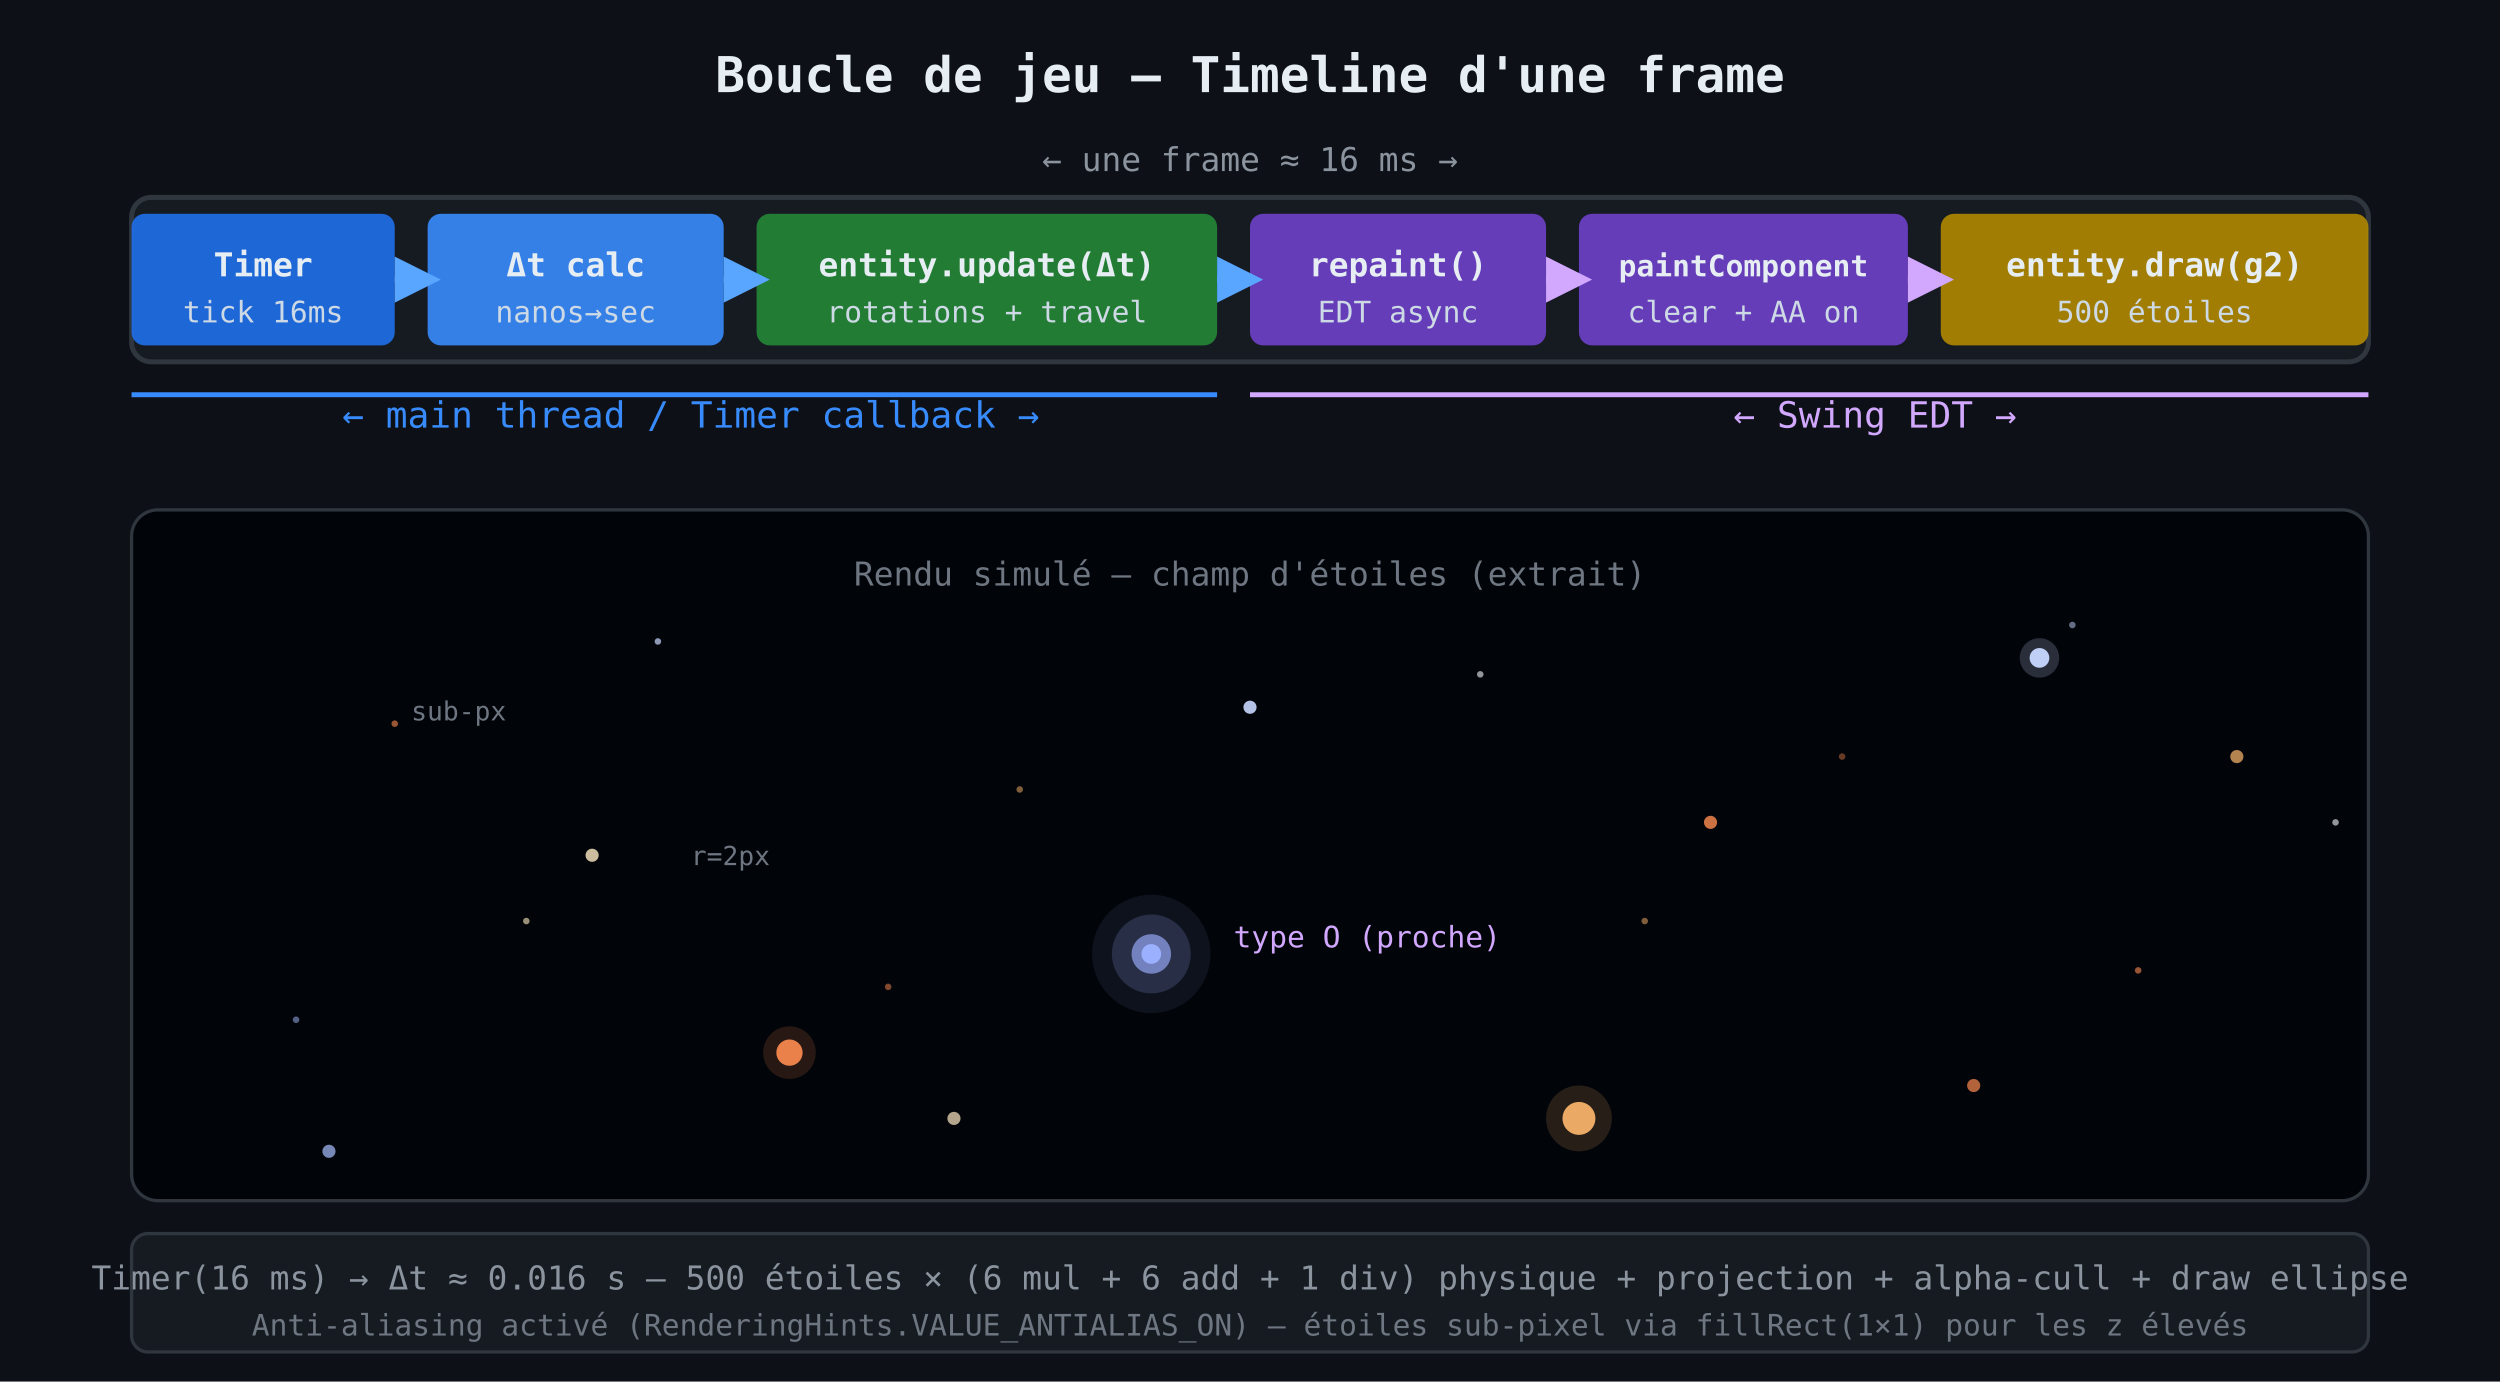
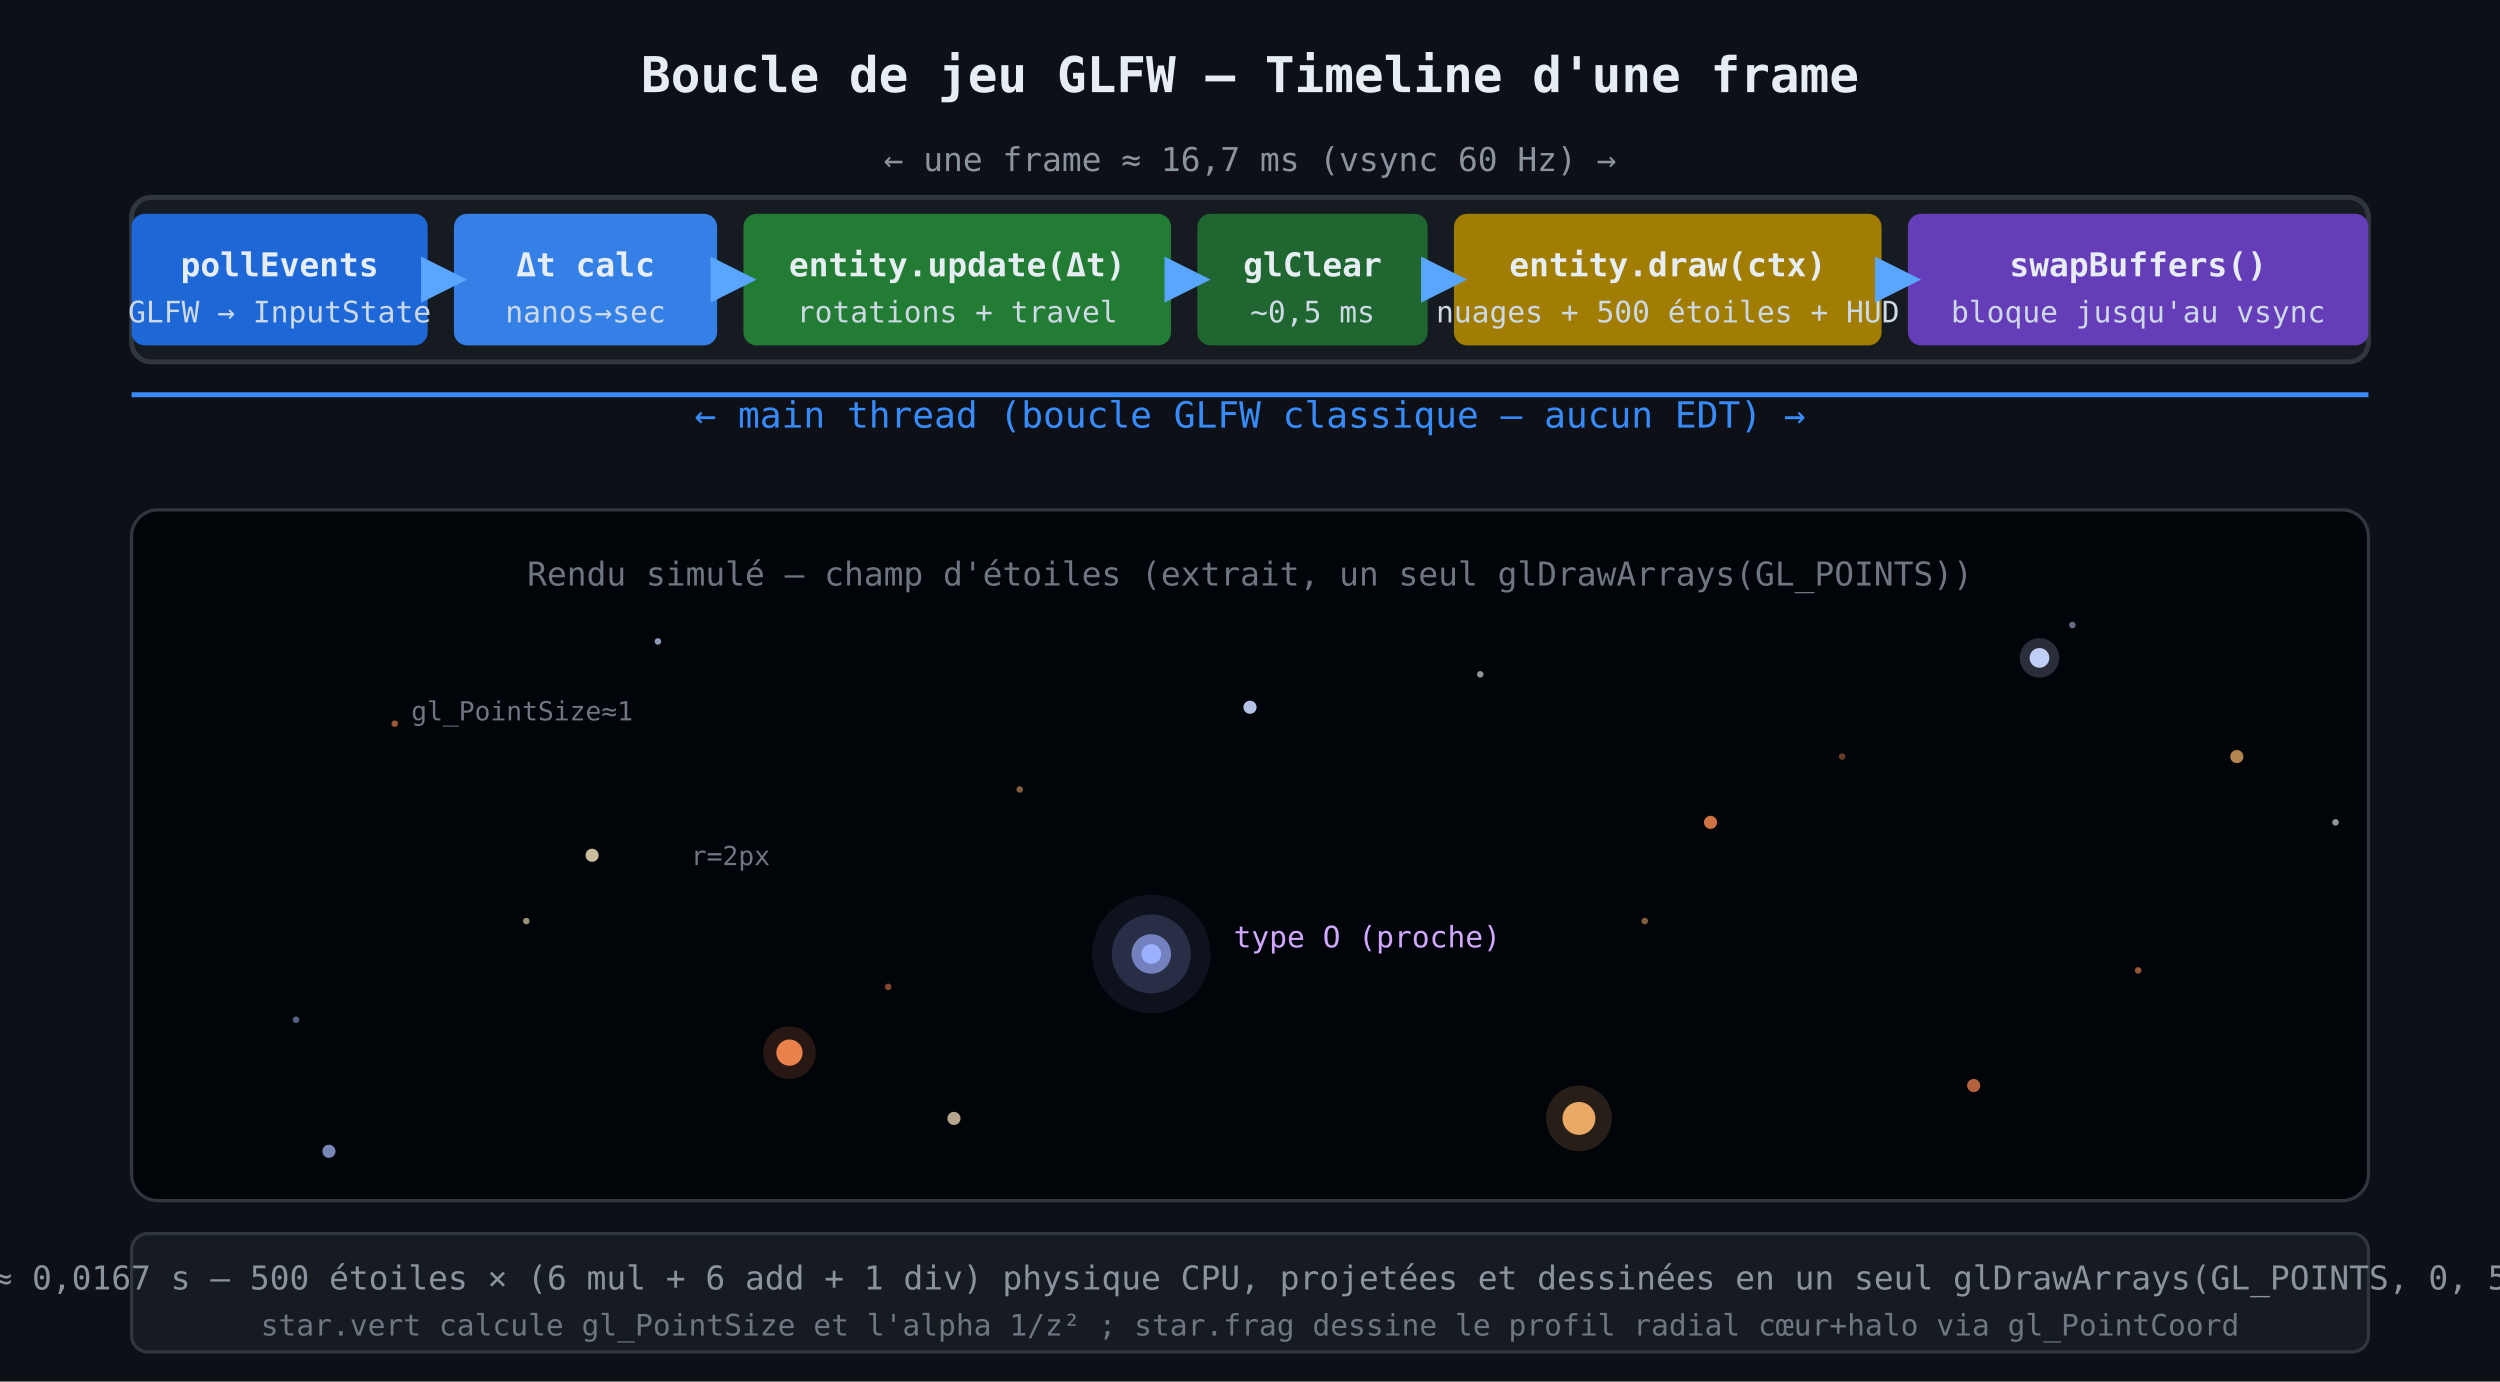
<svg xmlns="http://www.w3.org/2000/svg" viewBox="0 0 760 420" width="760" height="420" font-family="monospace, sans-serif">
  <rect width="760" height="420" fill="#0d1117" />
-   <text x="380" y="28" fill="#e6edf3" font-size="15" font-weight="bold" text-anchor="middle">Boucle de jeu — Timeline d'une frame</text>
+   <text x="380" y="28" fill="#e6edf3" font-size="15" font-weight="bold" text-anchor="middle">Boucle de jeu GLFW — Timeline d'une frame</text>
  <rect x="40" y="60" width="680" height="50" rx="6" fill="#161b22" stroke="#30363d" stroke-width="1.5" />
-   <text x="380" y="52" fill="#8b949e" font-size="10" text-anchor="middle">← une frame ≈ 16 ms →</text>
-   <rect x="40" y="65" width="80" height="40" rx="4" fill="#1f6feb" opacity="0.9" />
-   <text x="80" y="84" fill="#e6edf3" font-size="10" font-weight="bold" text-anchor="middle">Timer</text>
-   <text x="80" y="98" fill="#cdd9e5" font-size="9" text-anchor="middle">tick 16ms</text>
-   <rect x="130" y="65" width="90" height="40" rx="4" fill="#388bfd" opacity="0.9" />
-   <text x="175" y="84" fill="#e6edf3" font-size="10" font-weight="bold" text-anchor="middle">Δt calc</text>
-   <text x="175" y="98" fill="#cdd9e5" font-size="9" text-anchor="middle">nanos→sec</text>
-   <rect x="230" y="65" width="140" height="40" rx="4" fill="#238636" opacity="0.9" />
-   <text x="300" y="84" fill="#e6edf3" font-size="10" font-weight="bold" text-anchor="middle">entity.update(Δt)</text>
-   <text x="300" y="98" fill="#cdd9e5" font-size="9" text-anchor="middle">rotations + travel</text>
-   <rect x="380" y="65" width="90" height="40" rx="4" fill="#6e40c9" opacity="0.9" />
-   <text x="425" y="84" fill="#e6edf3" font-size="10" font-weight="bold" text-anchor="middle">repaint()</text>
-   <text x="425" y="98" fill="#cdd9e5" font-size="9" text-anchor="middle">EDT async</text>
-   <rect x="480" y="65" width="100" height="40" rx="4" fill="#6e40c9" opacity="0.9" />
-   <text x="530" y="84" fill="#e6edf3" font-size="9" font-weight="bold" text-anchor="middle">paintComponent</text>
-   <text x="530" y="98" fill="#cdd9e5" font-size="9" text-anchor="middle">clear + AA on</text>
-   <rect x="590" y="65" width="130" height="40" rx="4" fill="#b08800" opacity="0.9" />
-   <text x="655" y="84" fill="#e6edf3" font-size="10" font-weight="bold" text-anchor="middle">entity.draw(g2)</text>
-   <text x="655" y="98" fill="#cdd9e5" font-size="9" text-anchor="middle">500 étoiles</text>
-   <line x1="120" y1="85" x2="130" y2="85" stroke="#58a6ff" stroke-width="2" marker-end="url(#a)" />
-   <line x1="220" y1="85" x2="230" y2="85" stroke="#58a6ff" stroke-width="2" marker-end="url(#a)" />
-   <line x1="370" y1="85" x2="380" y2="85" stroke="#58a6ff" stroke-width="2" marker-end="url(#a)" />
-   <line x1="470" y1="85" x2="480" y2="85" stroke="#d2a8ff" stroke-width="2" marker-end="url(#ap)" />
-   <line x1="580" y1="85" x2="590" y2="85" stroke="#d2a8ff" stroke-width="2" marker-end="url(#ap)" />
-   <text x="210" y="130" fill="#388bfd" font-size="11" text-anchor="middle">← main thread / Timer callback →</text>
-   <text x="570" y="130" fill="#d2a8ff" font-size="11" text-anchor="middle">← Swing EDT →</text>
-   <line x1="40" y1="120" x2="370" y2="120" stroke="#388bfd" stroke-width="1.5" stroke-dasharray="0" />
-   <line x1="380" y1="120" x2="720" y2="120" stroke="#d2a8ff" stroke-width="1.5" stroke-dasharray="0" />
+   <text x="380" y="52" fill="#8b949e" font-size="10" text-anchor="middle">← une frame ≈ 16,7 ms (vsync 60 Hz) →</text>
+   <rect x="40" y="65" width="90" height="40" rx="4" fill="#1f6feb" opacity="0.9" />
+   <text x="85" y="84" fill="#e6edf3" font-size="10" font-weight="bold" text-anchor="middle">pollEvents</text>
+   <text x="85" y="98" fill="#cdd9e5" font-size="9" text-anchor="middle">GLFW → InputState</text>
+   <rect x="138" y="65" width="80" height="40" rx="4" fill="#388bfd" opacity="0.9" />
+   <text x="178" y="84" fill="#e6edf3" font-size="10" font-weight="bold" text-anchor="middle">Δt calc</text>
+   <text x="178" y="98" fill="#cdd9e5" font-size="9" text-anchor="middle">nanos→sec</text>
+   <rect x="226" y="65" width="130" height="40" rx="4" fill="#238636" opacity="0.9" />
+   <text x="291" y="84" fill="#e6edf3" font-size="10" font-weight="bold" text-anchor="middle">entity.update(Δt)</text>
+   <text x="291" y="98" fill="#cdd9e5" font-size="9" text-anchor="middle">rotations + travel</text>
+   <rect x="364" y="65" width="70" height="40" rx="4" fill="#238636" opacity="0.7" />
+   <text x="399" y="84" fill="#e6edf3" font-size="10" font-weight="bold" text-anchor="middle">glClear</text>
+   <text x="399" y="98" fill="#cdd9e5" font-size="9" text-anchor="middle">~0,5 ms</text>
+   <rect x="442" y="65" width="130" height="40" rx="4" fill="#b08800" opacity="0.9" />
+   <text x="507" y="84" fill="#e6edf3" font-size="10" font-weight="bold" text-anchor="middle">entity.draw(ctx)</text>
+   <text x="507" y="98" fill="#cdd9e5" font-size="9" text-anchor="middle">nuages + 500 étoiles + HUD</text>
+   <rect x="580" y="65" width="140" height="40" rx="4" fill="#6e40c9" opacity="0.9" />
+   <text x="650" y="84" fill="#e6edf3" font-size="10" font-weight="bold" text-anchor="middle">swapBuffers()</text>
+   <text x="650" y="98" fill="#cdd9e5" font-size="9" text-anchor="middle">bloque jusqu'au vsync</text>
+   <line x1="130" y1="85" x2="138" y2="85" stroke="#58a6ff" stroke-width="2" marker-end="url(#a)" />
+   <line x1="218" y1="85" x2="226" y2="85" stroke="#58a6ff" stroke-width="2" marker-end="url(#a)" />
+   <line x1="356" y1="85" x2="364" y2="85" stroke="#58a6ff" stroke-width="2" marker-end="url(#a)" />
+   <line x1="434" y1="85" x2="442" y2="85" stroke="#58a6ff" stroke-width="2" marker-end="url(#a)" />
+   <line x1="572" y1="85" x2="580" y2="85" stroke="#58a6ff" stroke-width="2" marker-end="url(#a)" />
+   <text x="380" y="130" fill="#388bfd" font-size="11" text-anchor="middle">← main thread (boucle GLFW classique — aucun EDT) →</text>
+   <line x1="40" y1="120" x2="720" y2="120" stroke="#388bfd" stroke-width="1.5" />
  <rect x="40" y="155" width="680" height="210" rx="8" fill="#010409" />
  <rect x="40" y="155" width="680" height="210" rx="8" fill="none" stroke="#30363d" stroke-width="1" />
-   <text x="380" y="178" fill="#6e7681" font-size="10" text-anchor="middle">Rendu simulé — champ d'étoiles (extrait)</text>
+   <text x="380" y="178" fill="#6e7681" font-size="10" text-anchor="middle">Rendu simulé — champ d'étoiles (extrait, un seul glDrawArrays(GL_POINTS))</text>
  <circle cx="120" cy="220" r="1" fill="rgba(255,140,80,0.6)" />
  <circle cx="200" cy="195" r="1" fill="rgba(200,215,255,0.7)" />
  <circle cx="310" cy="240" r="1" fill="rgba(255,185,110,0.5)" />
  <circle cx="450" cy="205" r="1" fill="rgba(245,245,255,0.6)" />
  <circle cx="560" cy="230" r="1" fill="rgba(255,140,80,0.4)" />
  <circle cx="630" cy="190" r="1" fill="rgba(200,215,255,0.5)" />
  <circle cx="90" cy="310" r="1" fill="rgba(170,191,255,0.5)" />
  <circle cx="160" cy="280" r="1" fill="rgba(255,235,195,0.6)" />
  <circle cx="270" cy="300" r="1" fill="rgba(255,140,80,0.5)" />
  <circle cx="500" cy="280" r="1" fill="rgba(255,185,110,0.5)" />
  <circle cx="650" cy="295" r="1" fill="rgba(255,140,80,0.6)" />
  <circle cx="710" cy="250" r="1" fill="rgba(245,245,255,0.6)" />
  <circle cx="180" cy="260" r="2" fill="rgba(255,235,195,0.8)" />
  <circle cx="380" cy="215" r="2" fill="rgba(200,215,255,0.9)" />
  <circle cx="520" cy="250" r="2" fill="rgba(255,140,80,0.8)" />
  <circle cx="680" cy="230" r="2" fill="rgba(255,185,110,0.7)" />
  <circle cx="100" cy="350" r="2" fill="rgba(170,191,255,0.7)" />
  <circle cx="290" cy="340" r="2" fill="rgba(255,235,195,0.7)" />
  <circle cx="600" cy="330" r="2" fill="rgba(255,140,80,0.7)" />
  <circle cx="240" cy="320" r="4" fill="rgba(255,140,80,0.9)" />
  <circle cx="240" cy="320" r="8" fill="rgba(255,140,80,0.15)" />
  <circle cx="480" cy="340" r="5" fill="rgba(255,185,110,0.9)" />
  <circle cx="480" cy="340" r="10" fill="rgba(255,185,110,0.15)" />
  <circle cx="620" cy="200" r="3" fill="rgba(200,215,255,0.95)" />
  <circle cx="620" cy="200" r="6" fill="rgba(200,215,255,0.2)" />
  <circle cx="350" cy="290" r="18" fill="rgba(155,176,255,0.08)" />
  <circle cx="350" cy="290" r="12" fill="rgba(155,176,255,0.18)" />
  <circle cx="350" cy="290" r="6" fill="rgba(155,176,255,0.65)" />
  <circle cx="350" cy="290" r="3" fill="rgb(155,176,255)" />
  <text x="375" y="288" fill="#d2a8ff" font-size="9">type O (proche)</text>
-   <text x="125" y="219" fill="#6e7681" font-size="8">sub-px</text>
+   <text x="125" y="219" fill="#6e7681" font-size="8">gl_PointSize≈1</text>
  <text x="210" y="263" fill="#6e7681" font-size="8">r=2px</text>
  <rect x="40" y="375" width="680" height="36" rx="5" fill="#161b22" stroke="#30363d" stroke-width="1" />
-   <text x="380" y="392" fill="#8b949e" font-size="10" text-anchor="middle">Timer(16 ms) → Δt ≈ 0.016 s — 500 étoiles × (6 mul + 6 add + 1 div) physique + projection + alpha-cull + draw ellipse</text>
-   <text x="380" y="406" fill="#6e7681" font-size="9" text-anchor="middle">Anti-aliasing activé (RenderingHints.VALUE_ANTIALIAS_ON) — étoiles sub-pixel via fillRect(1×1) pour les z élevés</text>
+   <text x="380" y="392" fill="#8b949e" font-size="10" text-anchor="middle">Δt ≈ 0,0167 s — 500 étoiles × (6 mul + 6 add + 1 div) physique CPU, projetées et dessinées en un seul glDrawArrays(GL_POINTS, 0, 500)</text>
+   <text x="380" y="406" fill="#6e7681" font-size="9" text-anchor="middle">star.vert calcule gl_PointSize et l'alpha 1/z² ; star.frag dessine le profil radial cœur+halo via gl_PointCoord</text>
  <defs>
    <marker id="a" markerWidth="7" markerHeight="7" refX="5" refY="3.5" orient="auto">
      <path d="M0,0 L0,7 L7,3.5 z" fill="#58a6ff" />
    </marker>
-     <marker id="ap" markerWidth="7" markerHeight="7" refX="5" refY="3.5" orient="auto">
-       <path d="M0,0 L0,7 L7,3.5 z" fill="#d2a8ff" />
-     </marker>
  </defs>
</svg>
